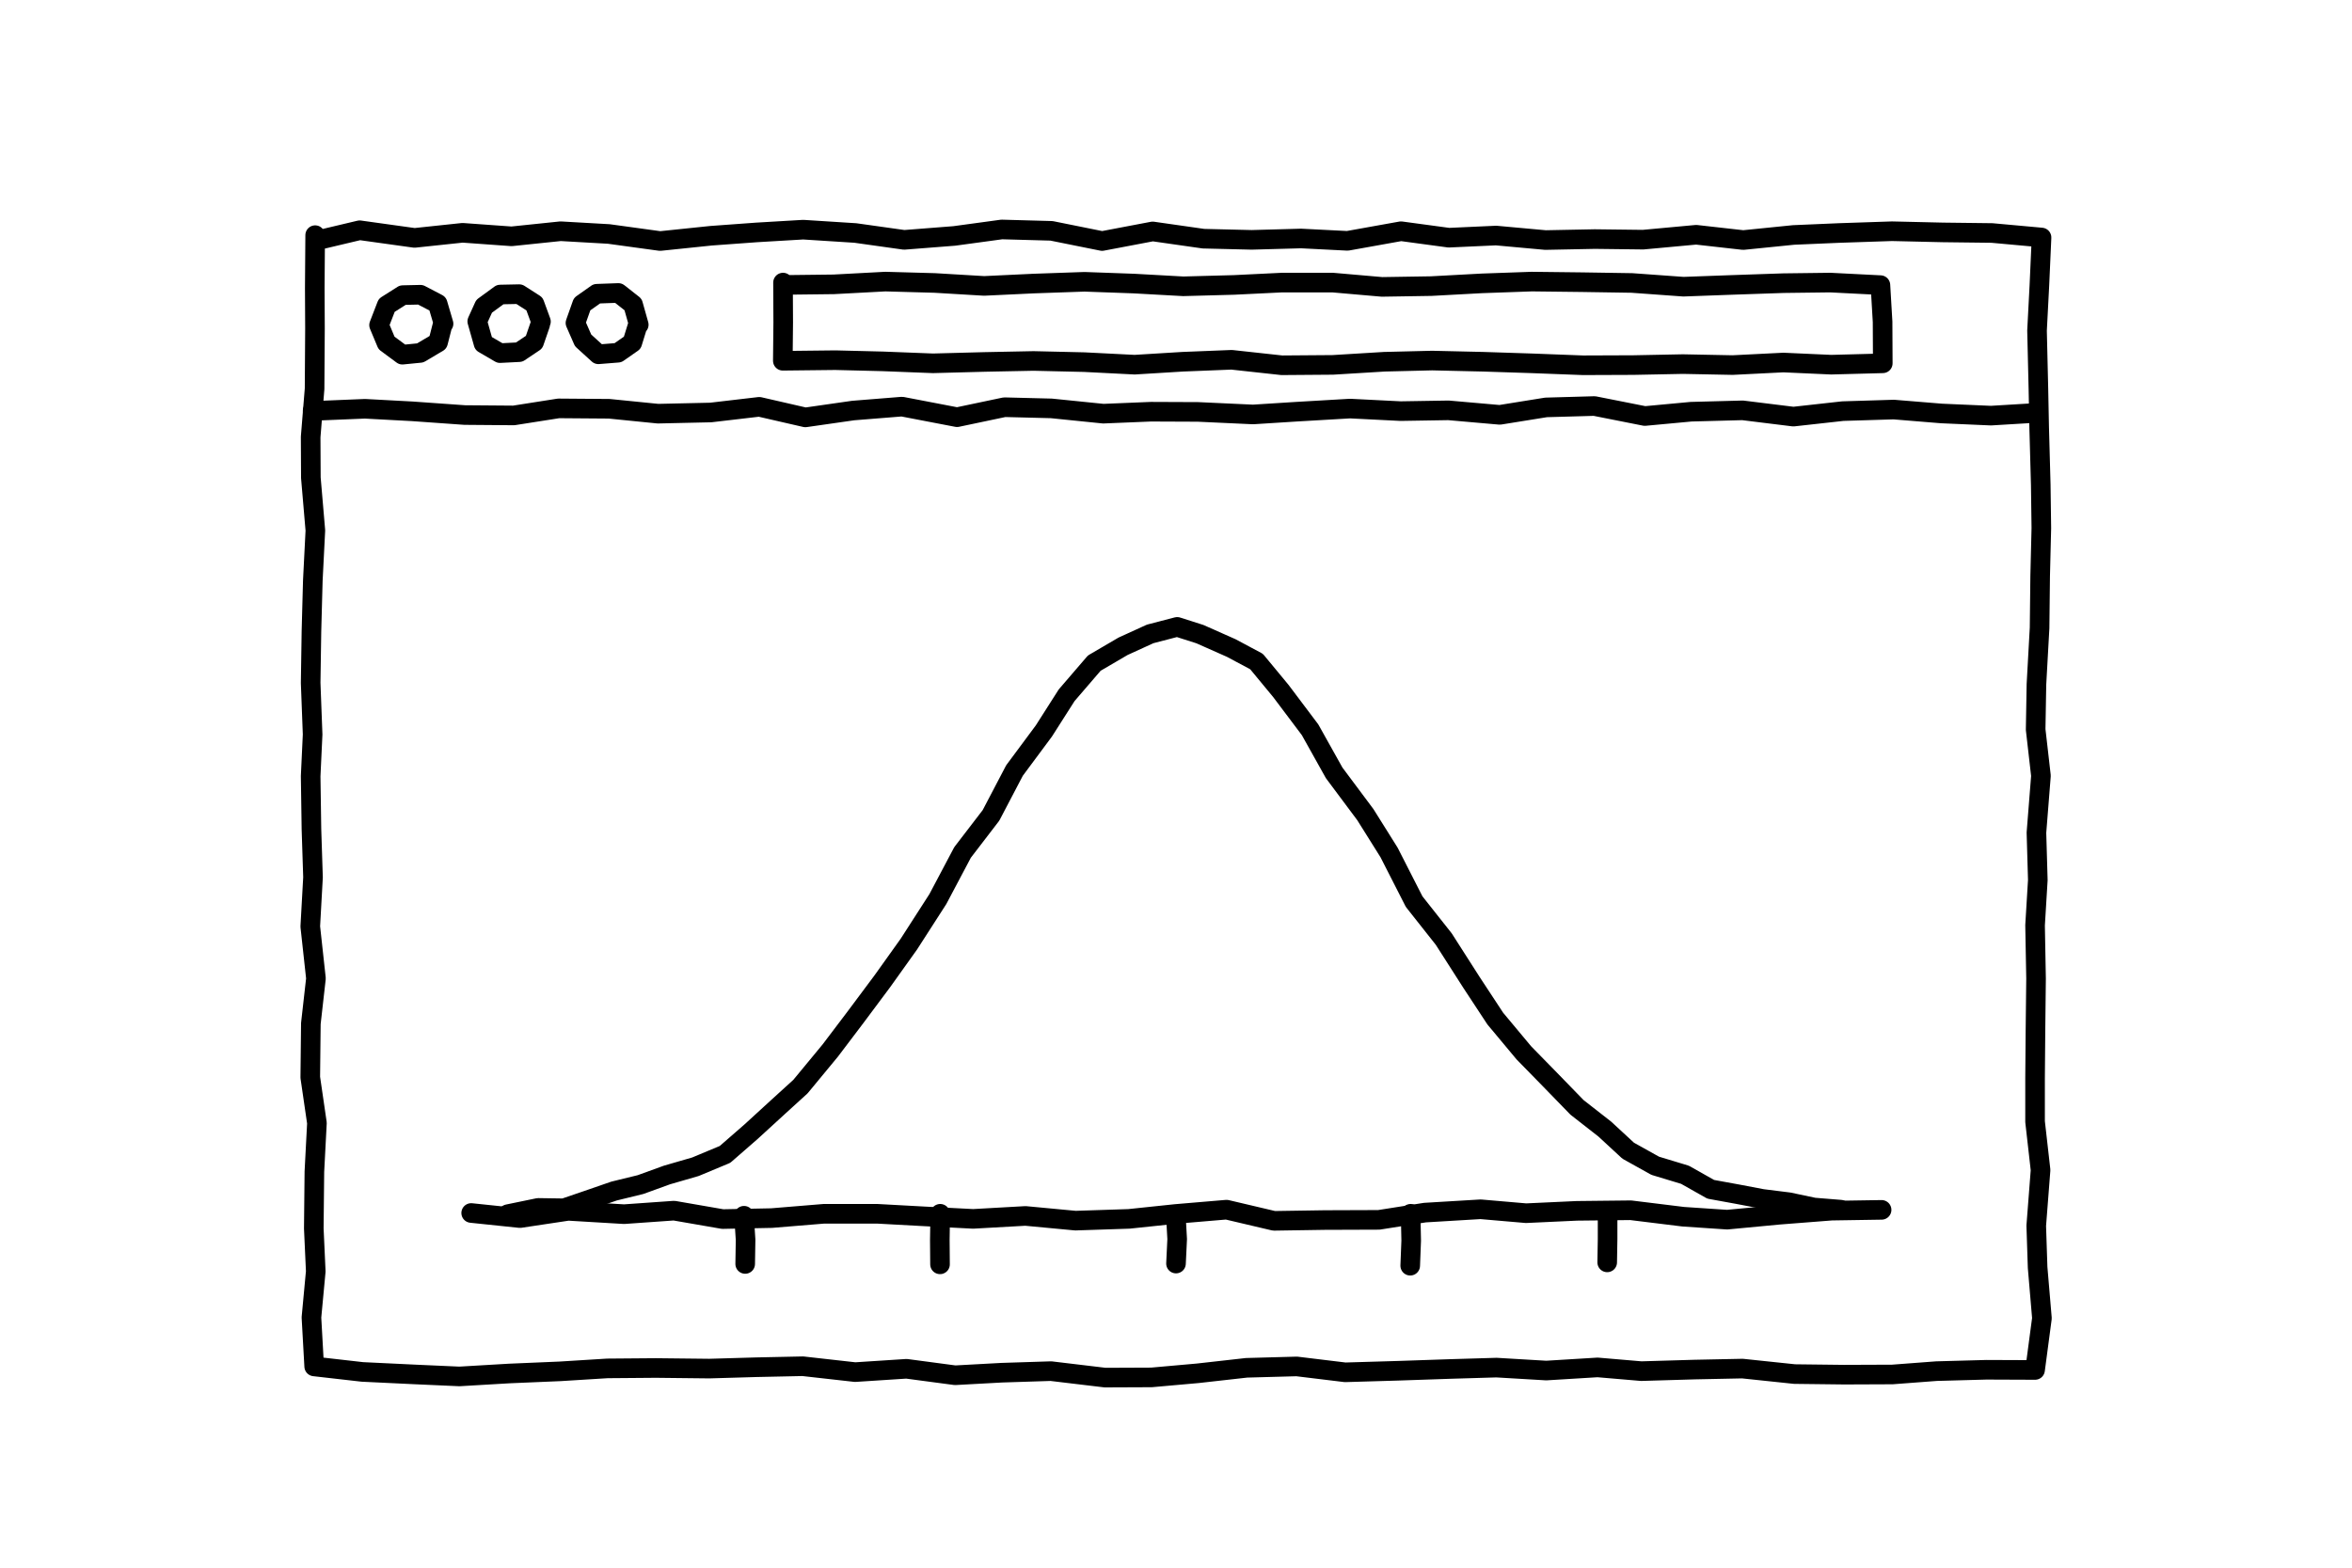
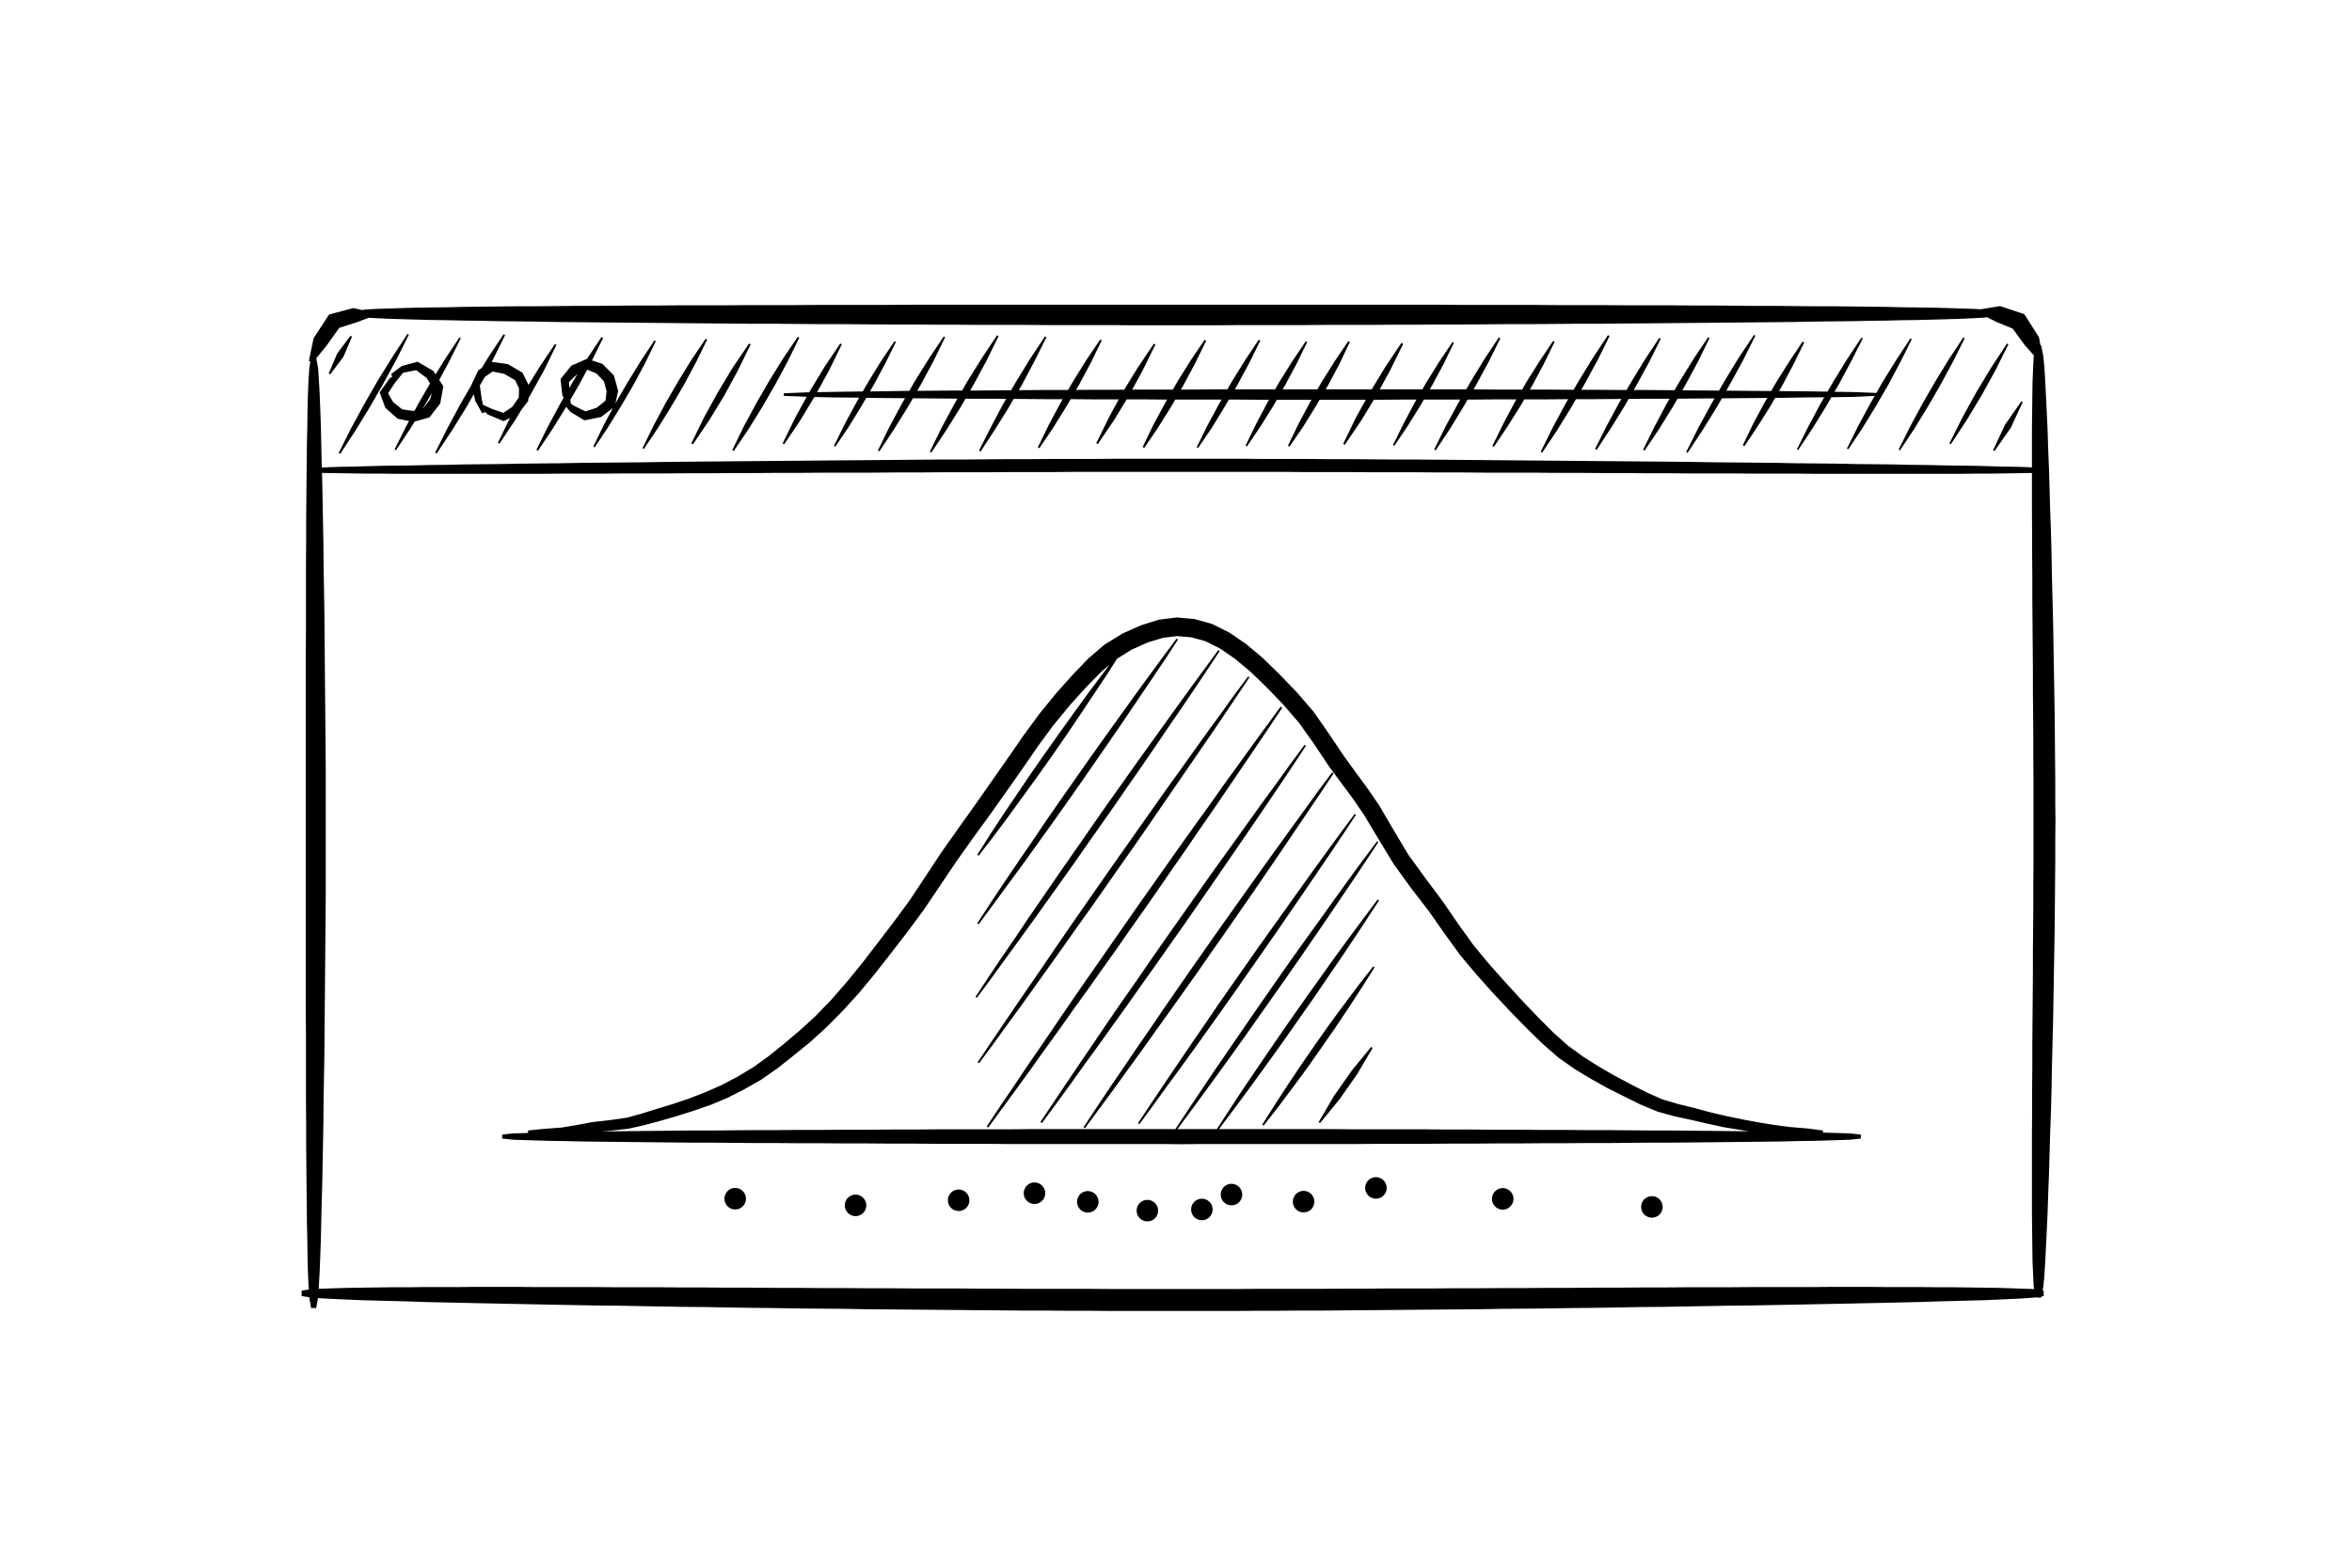
<svg xmlns="http://www.w3.org/2000/svg" viewBox="0 0 120 80">
-   <g fill="none" stroke="currentColor" stroke-width="1" stroke-linecap="round" stroke-linejoin="round">
-     <path d="M16.16,12.27 L18.35,11.75 L21.15,12.14 L23.60,11.88 L26.10,12.06 L28.60,11.80 L31.06,11.94 L33.68,12.30 L36.28,12.03 L38.61,11.86 L40.98,11.72 L43.64,11.89 L46.13,12.24 L48.69,12.04 L51.11,11.71 L53.65,11.78 L56.23,12.30 L58.81,11.81 L61.40,12.18 L63.86,12.24 L66.38,12.17 L68.75,12.29 L71.48,11.80 L73.92,12.13 L76.33,12.02 L78.85,12.25 L81.37,12.20 L83.83,12.23 L86.54,11.98 L88.94,12.25 L91.51,11.99 L93.84,11.89 L96.53,11.80 L99.12,11.86 L101.63,11.89 L104.16,12.12 L104.05,14.57 L103.93,16.87 L104.00,19.83 L104.04,21.83 L104.12,24.74 L104.15,26.95 L104.09,29.39 L104.06,32.04 L103.90,34.92 L103.86,37.23 L104.13,39.59 L103.90,42.49 L103.97,44.91 L103.83,47.22 L103.88,49.93 L103.85,52.62 L103.83,55.01 L103.83,57.24 L104.11,59.71 L103.89,62.55 L103.96,64.68 L104.18,67.27 L103.83,69.91 L101.35,69.90 L98.80,69.97 L96.55,70.14 L94.09,70.15 L91.56,70.12 L88.90,69.84 L86.46,69.89 L83.74,69.97 L81.51,69.78 L78.89,69.94 L76.35,69.79 L73.99,69.86 L71.35,69.95 L68.63,70.03 L66.16,69.73 L63.60,69.80 L61.11,70.08 L58.75,70.29 L56.38,70.30 L53.62,69.97 L51.11,70.05 L48.73,70.18 L46.25,69.85 L43.63,70.02 L40.96,69.72 L38.60,69.77 L36.19,69.84 L33.46,69.81 L30.99,69.83 L28.58,69.98 L25.99,70.09 L23.44,70.24 L21.20,70.14 L18.49,70.01 L16.03,69.73 L15.89,67.23 L16.11,64.88 L16.01,62.69 L16.04,59.79 L16.17,57.31 L15.83,54.98 L15.86,52.23 L16.12,49.93 L15.83,47.28 L15.97,44.77 L15.89,42.31 L15.85,39.61 L15.95,37.48 L15.85,34.85 L15.89,32.22 L15.96,29.63 L16.09,27.07 L15.86,24.38 L15.85,22.30 L16.05,19.84 L16.07,16.76 L16.06,14.69 L16.08,12.00" />
-     <path d="M15.95,20.97 L18.62,20.86 L21.04,20.99 L23.71,21.18 L26.21,21.20 L28.50,20.84 L31.08,20.86 L33.57,21.11 L36.26,21.05 L38.74,20.76 L41.09,21.30 L43.53,20.95 L46.02,20.75 L48.83,21.29 L51.25,20.78 L53.64,20.84 L56.29,21.11 L58.72,21.01 L61.12,21.02 L63.93,21.15 L66.14,21.01 L68.88,20.85 L71.46,20.98 L73.90,20.94 L76.52,21.17 L78.88,20.79 L81.35,20.72 L83.92,21.23 L86.28,21.01 L88.91,20.94 L91.50,21.26 L94.02,20.98 L96.62,20.90 L99.06,21.10 L101.58,21.21 L103.90,21.07" />
-     <path d="M22.59,16.53 L22.35,17.47 L21.44,18.01 L20.53,18.10 L19.72,17.50 L19.34,16.59 L19.73,15.58 L20.55,15.06 L21.45,15.04 L22.33,15.50 L22.63,16.52" />
-     <path d="M27.56,16.56 L27.25,17.46 L26.49,17.97 L25.51,18.02 L24.67,17.53 L24.35,16.40 L24.70,15.63 L25.52,15.03 L26.49,15.01 L27.27,15.51 L27.60,16.41" />
-     <path d="M32.55,16.55 L32.26,17.49 L31.53,18.00 L30.53,18.08 L29.75,17.37 L29.36,16.48 L29.70,15.52 L30.45,14.99 L31.55,14.95 L32.30,15.54 L32.59,16.57" />
-     <path d="M39.97,14.54 L42.54,14.51 L45.17,14.37 L47.69,14.44 L50.21,14.59 L52.75,14.47 L55.33,14.38 L57.84,14.47 L60.37,14.61 L62.96,14.54 L65.42,14.42 L67.99,14.42 L70.51,14.64 L73.02,14.60 L75.61,14.46 L78.15,14.37 L80.72,14.40 L83.26,14.44 L85.89,14.63 L88.35,14.54 L90.99,14.45 L93.38,14.42 L95.94,14.55 L96.05,16.42 L96.06,18.54 L93.43,18.61 L90.99,18.50 L88.40,18.63 L85.86,18.58 L83.34,18.63 L80.77,18.64 L78.14,18.54 L75.67,18.46 L73.07,18.40 L70.63,18.46 L68.00,18.62 L65.40,18.64 L62.84,18.36 L60.34,18.46 L57.89,18.61 L55.32,18.48 L52.73,18.42 L50.24,18.47 L47.60,18.54 L45.03,18.44 L42.62,18.38 L39.94,18.41 L39.96,16.45 L39.95,14.42" />
-     <path d="M24.04,61.90 L26.53,62.16 L28.99,61.79 L31.84,61.96 L34.39,61.78 L36.87,62.21 L39.37,62.16 L42.04,61.94 L44.75,61.94 L47.13,62.07 L49.65,62.20 L52.32,62.05 L54.87,62.29 L57.60,62.20 L59.98,61.95 L62.58,61.73 L65.00,62.30 L67.58,62.26 L70.35,62.25 L72.70,61.88 L75.54,61.71 L77.86,61.91 L80.45,61.79 L83.20,61.76 L85.88,62.09 L88.12,62.24 L90.76,61.99 L93.45,61.78 L96.00,61.74" />
-     <path d="M25.91,61.96 L27.46,61.64 L28.77,61.66 L29.97,61.25 L31.33,60.78 L32.68,60.45 L34.03,59.96 L35.48,59.54 L36.99,58.91 L38.31,57.76 L39.73,56.46 L40.84,55.45 L42.36,53.61 L43.64,51.92 L45.02,50.07 L46.37,48.18 L47.85,45.88 L49.11,43.50 L50.56,41.61 L51.76,39.32 L53.26,37.30 L54.42,35.48 L55.83,33.84 L57.30,32.98 L58.68,32.35 L60.06,31.99 L61.22,32.36 L62.82,33.07 L64.11,33.76 L65.35,35.26 L66.84,37.24 L68.07,39.44 L69.66,41.57 L70.87,43.50 L72.15,46.01 L73.66,47.92 L75.08,50.14 L76.29,51.98 L77.75,53.73 L79.09,55.10 L80.46,56.51 L81.88,57.62 L83.07,58.72 L84.45,59.49 L85.97,59.95 L87.28,60.69 L88.65,60.94 L89.91,61.18 L91.27,61.35 L92.55,61.62 L93.91,61.73" />
-     <path d="M37.96,62.04 L38.04,63.27 L38.02,64.50" />
-     <path d="M47.97,61.94 L47.95,63.28 L47.96,64.52" />
-     <path d="M59.99,61.99 L60.06,63.23 L60.00,64.48" />
-     <path d="M71.97,61.94 L72.00,63.31 L71.95,64.59" />
-     <path d="M82.02,61.91 L82.02,63.23 L82.00,64.42" />
-   </g>
+   <path fill="currentColor" d="M18.99,15.94 L18.03,15.72 L16.79,16.05 L16.00,17.26 L15.76,18.42 L15.95,18.51 L16.66,17.64 L17.31,16.73 L18.16,16.46 L19.00,16.15Z M18.15,16.13 L18.69,16.21 L19.27,16.24 L19.90,16.27 L20.57,16.29 L21.28,16.31 L22.04,16.33 L22.83,16.34 L23.67,16.36 L24.53,16.37 L25.43,16.39 L26.36,16.40 L27.32,16.41 L28.31,16.43 L29.33,16.44 L30.37,16.45 L31.43,16.46 L32.51,16.47 L33.61,16.48 L34.73,16.49 L35.87,16.50 L37.01,16.51 L38.17,16.52 L39.34,16.52 L40.52,16.53 L41.70,16.54 L42.88,16.54 L44.07,16.55 L45.26,16.56 L46.45,16.56 L47.64,16.57 L48.82,16.57 L49.99,16.58 L51.15,16.58 L52.31,16.58 L53.45,16.59 L54.58,16.59 L55.69,16.59 L56.79,16.59 L57.87,16.60 L58.92,16.60 L59.95,16.60 L60.98,16.60 L62.04,16.60 L63.11,16.59 L64.21,16.59 L65.32,16.59 L66.45,16.59 L67.59,16.58 L68.75,16.58 L69.91,16.58 L71.09,16.57 L72.27,16.57 L73.45,16.56 L74.64,16.56 L75.83,16.55 L77.02,16.54 L78.21,16.54 L79.39,16.53 L80.56,16.52 L81.73,16.52 L82.89,16.51 L84.04,16.50 L85.17,16.49 L86.29,16.48 L87.39,16.47 L88.47,16.46 L89.54,16.45 L90.58,16.44 L91.59,16.43 L92.58,16.41 L93.54,16.40 L94.47,16.39 L95.37,16.37 L96.24,16.36 L97.07,16.34 L97.86,16.33 L98.62,16.31 L99.34,16.29 L100.01,16.27 L100.64,16.24 L101.22,16.21 L101.75,16.13 L101.75,15.87 L101.22,15.79 L100.64,15.76 L100.01,15.74 L99.33,15.72 L98.62,15.70 L97.86,15.69 L97.07,15.68 L96.24,15.66 L95.37,15.65 L94.47,15.64 L93.54,15.63 L92.58,15.63 L91.59,15.62 L90.57,15.61 L89.53,15.61 L88.47,15.60 L87.39,15.59 L86.29,15.59 L85.17,15.58 L84.04,15.58 L82.89,15.58 L81.73,15.57 L80.56,15.57 L79.39,15.57 L78.20,15.56 L77.02,15.56 L75.83,15.56 L74.64,15.56 L73.45,15.55 L72.27,15.55 L71.09,15.55 L69.91,15.55 L68.75,15.55 L67.59,15.55 L66.45,15.55 L65.32,15.55 L64.21,15.55 L63.11,15.55 L62.04,15.55 L60.98,15.55 L59.95,15.55 L58.92,15.55 L57.87,15.55 L56.79,15.55 L55.69,15.55 L54.58,15.55 L53.45,15.55 L52.31,15.55 L51.16,15.55 L49.99,15.55 L48.82,15.55 L47.64,15.55 L46.45,15.55 L45.26,15.56 L44.07,15.56 L42.89,15.56 L41.70,15.56 L40.52,15.57 L39.34,15.57 L38.17,15.57 L37.02,15.58 L35.87,15.58 L34.73,15.58 L33.62,15.59 L32.52,15.59 L31.43,15.60 L30.37,15.61 L29.33,15.61 L28.32,15.62 L27.33,15.63 L26.37,15.63 L25.43,15.64 L24.53,15.65 L23.67,15.66 L22.84,15.68 L22.04,15.69 L21.28,15.70 L20.57,15.72 L19.90,15.74 L19.27,15.76 L18.69,15.79 L18.15,15.87Z M101.03,16.01 L101.84,16.42 L102.69,16.77 L103.31,17.62 L104.02,18.42 L104.23,18.32 L104.03,17.21 L103.28,16.03 L102.05,15.62 L101.07,15.78Z M15.87,18.24 L15.78,18.79 L15.74,19.41 L15.71,20.11 L15.69,20.88 L15.68,21.71 L15.66,22.60 L15.65,23.54 L15.64,24.53 L15.63,25.56 L15.62,26.63 L15.62,27.73 L15.61,28.85 L15.61,30.00 L15.61,31.16 L15.61,32.34 L15.60,33.51 L15.60,34.69 L15.60,35.86 L15.60,37.03 L15.60,38.17 L15.60,39.30 L15.60,40.40 L15.60,41.46 L15.60,42.49 L15.60,43.53 L15.60,44.59 L15.60,45.69 L15.60,46.82 L15.60,47.96 L15.60,49.13 L15.60,50.30 L15.60,51.48 L15.61,52.65 L15.61,53.83 L15.61,54.99 L15.61,56.14 L15.62,57.26 L15.62,58.36 L15.63,59.43 L15.64,60.46 L15.65,61.45 L15.66,62.39 L15.68,63.28 L15.69,64.11 L15.71,64.88 L15.74,65.58 L15.78,66.20 L15.87,66.75 L16.13,66.75 L16.23,66.20 L16.27,65.58 L16.31,64.88 L16.34,64.11 L16.37,63.28 L16.39,62.39 L16.41,61.45 L16.44,60.46 L16.46,59.43 L16.48,58.37 L16.50,57.27 L16.51,56.14 L16.53,54.99 L16.55,53.83 L16.56,52.66 L16.57,51.48 L16.58,50.30 L16.59,49.13 L16.60,47.97 L16.61,46.82 L16.62,45.69 L16.62,44.59 L16.62,43.53 L16.62,42.49 L16.62,41.46 L16.62,40.40 L16.62,39.30 L16.61,38.17 L16.60,37.02 L16.59,35.86 L16.58,34.69 L16.57,33.51 L16.56,32.33 L16.55,31.16 L16.53,30.00 L16.51,28.85 L16.50,27.72 L16.48,26.62 L16.46,25.56 L16.44,24.53 L16.41,23.54 L16.39,22.60 L16.37,21.71 L16.34,20.88 L16.31,20.11 L16.27,19.41 L16.23,18.79 L16.13,18.24Z M103.86,17.63 L103.76,18.18 L103.73,18.80 L103.70,19.51 L103.69,20.28 L103.68,21.11 L103.67,22.00 L103.67,22.94 L103.67,23.93 L103.67,24.96 L103.67,26.03 L103.68,27.14 L103.68,28.26 L103.69,29.41 L103.69,30.57 L103.70,31.75 L103.71,32.93 L103.72,34.11 L103.72,35.28 L103.73,36.45 L103.74,37.59 L103.74,38.72 L103.75,39.82 L103.75,40.89 L103.75,41.92 L103.75,42.95 L103.75,44.02 L103.74,45.12 L103.74,46.25 L103.73,47.39 L103.72,48.56 L103.72,49.73 L103.71,50.91 L103.70,52.09 L103.69,53.27 L103.69,54.43 L103.68,55.58 L103.68,56.71 L103.67,57.81 L103.67,58.88 L103.67,59.91 L103.67,60.90 L103.67,61.84 L103.68,62.73 L103.69,63.57 L103.70,64.34 L103.73,65.04 L103.76,65.66 L103.86,66.21 L104.14,66.22 L104.25,65.67 L104.31,65.05 L104.35,64.35 L104.39,63.58 L104.43,62.75 L104.47,61.86 L104.50,60.91 L104.54,59.92 L104.57,58.89 L104.60,57.82 L104.64,56.72 L104.67,55.59 L104.69,54.45 L104.72,53.28 L104.75,52.11 L104.77,50.93 L104.79,49.74 L104.81,48.57 L104.83,47.40 L104.84,46.26 L104.85,45.13 L104.86,44.02 L104.86,42.95 L104.87,41.92 L104.86,40.89 L104.86,39.82 L104.85,38.71 L104.84,37.59 L104.83,36.44 L104.81,35.27 L104.79,34.10 L104.77,32.92 L104.75,31.74 L104.72,30.56 L104.69,29.40 L104.67,28.25 L104.64,27.12 L104.60,26.02 L104.57,24.95 L104.54,23.92 L104.50,22.93 L104.47,21.98 L104.43,21.09 L104.39,20.26 L104.35,19.50 L104.31,18.80 L104.25,18.17 L104.14,17.62Z M15.39,66.14 L15.92,66.22 L16.49,66.26 L17.10,66.29 L17.76,66.32 L18.46,66.35 L19.19,66.37 L19.96,66.39 L20.76,66.41 L21.60,66.44 L22.47,66.46 L23.37,66.48 L24.30,66.50 L25.26,66.52 L26.24,66.54 L27.25,66.56 L28.28,66.58 L29.33,66.60 L30.39,66.62 L31.48,66.63 L32.58,66.65 L33.70,66.67 L34.83,66.69 L35.97,66.70 L37.12,66.72 L38.28,66.74 L39.45,66.75 L40.62,66.77 L41.80,66.78 L42.98,66.79 L44.16,66.81 L45.33,66.82 L46.51,66.83 L47.68,66.84 L48.84,66.85 L50.00,66.86 L51.15,66.87 L52.29,66.88 L53.41,66.88 L54.53,66.89 L55.62,66.89 L56.71,66.90 L57.77,66.90 L58.81,66.90 L59.83,66.90 L60.85,66.90 L61.90,66.90 L62.96,66.90 L64.04,66.89 L65.14,66.89 L66.25,66.88 L67.38,66.88 L68.52,66.87 L69.67,66.86 L70.82,66.85 L71.99,66.84 L73.16,66.83 L74.33,66.82 L75.51,66.81 L76.69,66.79 L77.87,66.78 L79.04,66.77 L80.21,66.75 L81.38,66.74 L82.54,66.72 L83.69,66.70 L84.83,66.69 L85.97,66.67 L87.08,66.65 L88.19,66.63 L89.27,66.62 L90.34,66.60 L91.39,66.58 L92.42,66.56 L93.42,66.54 L94.41,66.52 L95.36,66.50 L96.29,66.48 L97.19,66.46 L98.06,66.44 L98.90,66.41 L99.71,66.39 L100.48,66.37 L101.21,66.35 L101.91,66.32 L102.56,66.29 L103.18,66.26 L103.75,66.22 L104.27,66.14 L104.27,65.86 L103.74,65.78 L103.17,65.76 L102.56,65.74 L101.90,65.72 L101.20,65.71 L100.47,65.70 L99.70,65.69 L98.89,65.69 L98.05,65.68 L97.18,65.68 L96.28,65.68 L95.35,65.67 L94.40,65.67 L93.42,65.67 L92.41,65.68 L91.38,65.68 L90.33,65.68 L89.26,65.68 L88.18,65.69 L87.07,65.69 L85.96,65.69 L84.83,65.70 L83.68,65.70 L82.53,65.71 L81.37,65.71 L80.21,65.72 L79.03,65.72 L77.86,65.73 L76.68,65.73 L75.50,65.74 L74.33,65.74 L73.15,65.75 L71.98,65.75 L70.82,65.75 L69.66,65.76 L68.51,65.76 L67.37,65.77 L66.25,65.77 L65.14,65.77 L64.04,65.77 L62.96,65.78 L61.90,65.78 L60.85,65.78 L59.83,65.78 L58.81,65.78 L57.77,65.78 L56.71,65.78 L55.63,65.77 L54.53,65.77 L53.42,65.77 L52.29,65.77 L51.15,65.76 L50.01,65.76 L48.85,65.75 L47.68,65.75 L46.51,65.75 L45.34,65.74 L44.16,65.74 L42.98,65.73 L41.81,65.73 L40.63,65.72 L39.46,65.72 L38.29,65.71 L37.13,65.71 L35.98,65.70 L34.84,65.70 L33.71,65.69 L32.59,65.69 L31.49,65.69 L30.40,65.68 L29.33,65.68 L28.29,65.68 L27.26,65.68 L26.25,65.67 L25.27,65.67 L24.31,65.67 L23.38,65.68 L22.48,65.68 L21.61,65.68 L20.77,65.69 L19.97,65.69 L19.20,65.70 L18.46,65.71 L17.77,65.72 L17.11,65.74 L16.49,65.76 L15.92,65.78 L15.39,65.86Z M15.71,24.08 L16.24,24.13 L16.81,24.14 L17.42,24.15 L18.08,24.16 L18.78,24.17 L19.51,24.17 L20.28,24.18 L21.08,24.18 L21.92,24.18 L22.79,24.18 L23.69,24.18 L24.62,24.18 L25.58,24.18 L26.56,24.18 L27.56,24.18 L28.59,24.17 L29.64,24.17 L30.71,24.17 L31.80,24.16 L32.90,24.16 L34.01,24.16 L35.14,24.15 L36.28,24.15 L37.44,24.14 L38.59,24.14 L39.76,24.13 L40.93,24.13 L42.11,24.12 L43.28,24.12 L44.46,24.12 L45.64,24.11 L46.81,24.11 L47.98,24.10 L49.15,24.10 L50.30,24.10 L51.45,24.09 L52.59,24.09 L53.71,24.09 L54.82,24.08 L55.92,24.08 L57.00,24.08 L58.06,24.08 L59.10,24.08 L60.12,24.08 L61.14,24.08 L62.19,24.08 L63.25,24.08 L64.33,24.08 L65.42,24.08 L66.54,24.09 L67.66,24.09 L68.80,24.09 L69.95,24.10 L71.10,24.10 L72.27,24.10 L73.44,24.11 L74.61,24.11 L75.79,24.12 L76.96,24.12 L78.14,24.12 L79.32,24.13 L80.49,24.13 L81.65,24.14 L82.81,24.14 L83.96,24.15 L85.11,24.15 L86.23,24.16 L87.35,24.16 L88.45,24.16 L89.54,24.17 L90.61,24.17 L91.66,24.17 L92.68,24.18 L93.69,24.18 L94.67,24.18 L95.63,24.18 L96.56,24.18 L97.46,24.18 L98.33,24.18 L99.16,24.18 L99.97,24.18 L100.74,24.17 L101.47,24.17 L102.17,24.16 L102.82,24.15 L103.44,24.14 L104.01,24.13 L104.54,24.08 L104.54,23.92 L104.01,23.87 L103.44,23.84 L102.83,23.82 L102.17,23.81 L101.48,23.79 L100.74,23.77 L99.97,23.76 L99.17,23.75 L98.33,23.73 L97.46,23.72 L96.56,23.70 L95.63,23.69 L94.67,23.68 L93.69,23.66 L92.69,23.65 L91.66,23.64 L90.61,23.62 L89.54,23.61 L88.46,23.60 L87.36,23.59 L86.24,23.57 L85.11,23.56 L83.97,23.55 L82.82,23.54 L81.66,23.53 L80.49,23.52 L79.32,23.51 L78.15,23.50 L76.97,23.49 L75.79,23.48 L74.61,23.47 L73.44,23.46 L72.27,23.45 L71.11,23.45 L69.95,23.44 L68.80,23.43 L67.66,23.43 L66.54,23.42 L65.43,23.42 L64.33,23.42 L63.25,23.41 L62.19,23.41 L61.15,23.41 L60.12,23.41 L59.10,23.41 L58.06,23.41 L57.00,23.41 L55.92,23.42 L54.82,23.42 L53.71,23.42 L52.58,23.43 L51.45,23.43 L50.30,23.44 L49.14,23.45 L47.98,23.45 L46.81,23.46 L45.63,23.47 L44.46,23.48 L43.28,23.49 L42.10,23.50 L40.93,23.51 L39.76,23.52 L38.59,23.53 L37.43,23.54 L36.28,23.55 L35.14,23.56 L34.01,23.57 L32.89,23.59 L31.79,23.60 L30.71,23.61 L29.64,23.62 L28.59,23.64 L27.56,23.65 L26.56,23.66 L25.57,23.68 L24.62,23.69 L23.69,23.70 L22.79,23.72 L21.92,23.73 L21.08,23.75 L20.28,23.76 L19.51,23.77 L18.77,23.79 L18.08,23.81 L17.42,23.82 L16.81,23.84 L16.24,23.87 L15.71,23.92Z M20.01,19.21 L20.62,19.01 L21.23,18.89 L21.76,19.28 L22.10,19.81 L21.95,20.36 L21.59,20.84 L21.08,20.97 L20.52,20.89 L20.05,20.51 L19.80,20.07 L20.14,19.55 L20.58,19.00 L20.49,18.90 L19.88,19.31 L19.37,20.02 L19.66,20.81 L20.29,21.37 L21.10,21.53 L21.91,21.30 L22.46,20.59 L22.62,19.71 L22.11,18.93 L21.31,18.46 L20.50,18.68 L19.95,19.09Z M24.73,21.04 L24.58,20.37 L24.48,19.67 L24.75,19.22 L25.14,18.96 L25.73,19.08 L26.28,19.40 L26.48,19.81 L26.47,20.28 L26.14,20.76 L25.68,21.07 L25.06,20.85 L24.44,20.56 L24.36,20.67 L24.90,21.16 L25.70,21.49 L26.45,21.11 L26.95,20.46 L27.00,19.71 L26.66,19.02 L25.91,18.58 L25.05,18.46 L24.40,18.90 L24.06,19.62 L24.25,20.46 L24.60,21.09Z M29.14,20.72 L29.06,20.10 L29.03,19.49 L29.46,19.09 L29.98,18.87 L30.43,19.06 L30.81,19.45 L30.95,19.97 L30.89,20.45 L30.44,20.81 L29.87,20.99 L29.31,20.72 L28.78,20.39 L28.68,20.50 L29.10,21.02 L29.82,21.45 L30.67,21.28 L31.36,20.75 L31.54,19.95 L31.32,19.16 L30.74,18.57 L29.95,18.31 L29.15,18.66 L28.60,19.34 L28.69,20.17 L29.00,20.77Z M39.99,20.20 L41.21,20.25 L42.43,20.28 L43.64,20.29 L44.86,20.31 L46.07,20.32 L47.29,20.33 L48.50,20.34 L49.72,20.35 L50.93,20.35 L52.15,20.36 L53.36,20.37 L54.58,20.37 L55.79,20.38 L57.01,20.38 L58.22,20.38 L59.44,20.39 L60.66,20.39 L61.87,20.39 L63.09,20.39 L64.30,20.40 L65.52,20.40 L66.73,20.40 L67.95,20.40 L69.16,20.40 L70.38,20.40 L71.59,20.39 L72.81,20.39 L74.02,20.39 L75.24,20.39 L76.45,20.38 L77.67,20.38 L78.89,20.38 L80.10,20.37 L81.32,20.37 L82.53,20.36 L83.75,20.35 L84.96,20.35 L86.18,20.34 L87.39,20.33 L88.61,20.32 L89.82,20.31 L91.04,20.30 L92.25,20.28 L93.47,20.27 L94.68,20.25 L95.90,20.19 L95.90,20.06 L94.68,20.01 L93.47,19.99 L92.25,19.97 L91.04,19.96 L89.82,19.95 L88.61,19.94 L87.39,19.93 L86.18,19.92 L84.96,19.91 L83.75,19.90 L82.53,19.90 L81.32,19.89 L80.10,19.89 L78.89,19.88 L77.67,19.88 L76.45,19.88 L75.24,19.87 L74.02,19.87 L72.81,19.87 L71.59,19.87 L70.38,19.87 L69.16,19.87 L67.95,19.87 L66.73,19.87 L65.52,19.87 L64.30,19.87 L63.09,19.87 L61.87,19.87 L60.66,19.88 L59.44,19.88 L58.22,19.88 L57.01,19.89 L55.79,19.89 L54.58,19.90 L53.36,19.90 L52.15,19.91 L50.93,19.92 L49.72,19.93 L48.50,19.93 L47.29,19.94 L46.07,19.95 L44.86,19.97 L43.64,19.98 L42.42,20.00 L41.21,20.02 L39.99,20.07Z M16.85,19.10 L17.52,18.21 L17.96,17.18 L17.88,17.14 L17.21,18.03 L16.77,19.06Z M17.36,23.16 L18.13,21.98 L18.86,20.79 L19.56,19.57 L20.23,18.34 L20.86,17.08 L20.79,17.04 L20.02,18.22 L19.28,19.41 L18.58,20.63 L17.91,21.86 L17.28,23.12Z M20.20,22.98 L20.93,21.88 L21.63,20.75 L22.29,19.61 L22.92,18.44 L23.51,17.26 L23.44,17.22 L22.71,18.32 L22.01,19.45 L21.35,20.59 L20.72,21.76 L20.13,22.94Z M22.28,23.14 L23.05,21.98 L23.79,20.79 L24.48,19.58 L25.15,18.35 L25.77,17.10 L25.69,17.06 L24.92,18.22 L24.19,19.41 L23.49,20.62 L22.83,21.85 L22.20,23.10Z M25.48,22.64 L26.29,21.43 L27.04,20.19 L27.75,18.91 L28.39,17.60 L28.31,17.56 L27.50,18.77 L26.74,20.01 L26.04,21.29 L25.40,22.60Z M27.45,23.00 L28.19,21.89 L28.89,20.76 L29.56,19.61 L30.18,18.44 L30.77,17.25 L30.69,17.20 L29.95,18.31 L29.25,19.44 L28.59,20.59 L27.96,21.76 L27.37,22.95Z M30.34,22.83 L31.03,21.79 L31.69,20.72 L32.32,19.64 L32.91,18.54 L33.46,17.41 L33.39,17.37 L32.70,18.41 L32.04,19.48 L31.41,20.56 L30.82,21.66 L30.27,22.79Z M32.85,22.91 L33.57,21.84 L34.25,20.74 L34.90,19.63 L35.51,18.49 L36.08,17.33 L36.00,17.29 L35.28,18.36 L34.60,19.46 L33.96,20.57 L33.35,21.71 L32.78,22.87Z M35.36,22.67 L36.18,21.45 L36.95,20.19 L37.65,18.90 L38.30,17.57 L38.22,17.53 L37.39,18.75 L36.63,20.01 L35.92,21.30 L35.27,22.63Z M37.44,23.01 L38.19,21.90 L38.89,20.77 L39.56,19.61 L40.19,18.44 L40.78,17.23 L40.70,17.19 L39.95,18.30 L39.25,19.43 L38.58,20.59 L37.95,21.76 L37.36,22.97Z M40.01,22.67 L40.83,21.45 L41.59,20.19 L42.30,18.90 L42.95,17.57 L42.87,17.53 L42.05,18.75 L41.29,20.01 L40.58,21.30 L39.93,22.63Z M42.62,22.79 L43.31,21.77 L43.96,20.71 L44.58,19.64 L45.16,18.56 L45.71,17.45 L45.64,17.41 L44.95,18.43 L44.30,19.49 L43.68,20.56 L43.10,21.64 L42.55,22.75Z M44.87,23.03 L45.61,21.91 L46.32,20.77 L46.99,19.61 L47.63,18.42 L48.22,17.21 L48.15,17.17 L47.40,18.29 L46.69,19.43 L46.02,20.59 L45.38,21.78 L44.79,22.99Z M47.52,23.09 L48.28,21.95 L49.01,20.78 L49.69,19.60 L50.34,18.39 L50.95,17.15 L50.87,17.11 L50.11,18.25 L49.38,19.42 L48.70,20.60 L48.05,21.81 L47.44,23.05Z M50.03,23.04 L50.77,21.91 L51.48,20.77 L52.16,19.60 L52.79,18.41 L53.39,17.21 L53.32,17.16 L52.57,18.29 L51.87,19.43 L51.19,20.60 L50.56,21.79 L49.95,22.99Z M53.03,22.87 L53.74,21.82 L54.41,20.74 L55.05,19.64 L55.65,18.52 L56.21,17.37 L56.13,17.33 L55.42,18.38 L54.75,19.46 L54.11,20.56 L53.51,21.68 L52.95,22.83Z M56.01,22.66 L56.84,21.44 L57.60,20.19 L58.30,18.90 L58.95,17.58 L58.87,17.54 L58.05,18.76 L57.28,20.01 L56.58,21.30 L55.93,22.62Z M58.38,22.86 L59.09,21.81 L59.76,20.74 L60.39,19.64 L60.98,18.53 L61.54,17.39 L61.46,17.34 L60.75,18.39 L60.08,19.46 L59.45,20.56 L58.85,21.67 L58.30,22.81Z M61.13,22.86 L61.84,21.81 L62.50,20.73 L63.14,19.63 L63.74,18.52 L64.30,17.38 L64.22,17.34 L63.52,18.39 L62.85,19.47 L62.22,20.57 L61.62,21.68 L61.06,22.82Z M63.62,22.78 L64.31,21.76 L64.96,20.72 L65.57,19.65 L66.15,18.57 L66.69,17.46 L66.62,17.42 L65.93,18.44 L65.28,19.48 L64.66,20.55 L64.09,21.63 L63.55,22.74Z M65.79,22.79 L66.49,21.77 L67.14,20.72 L67.76,19.66 L68.34,18.57 L68.87,17.45 L68.79,17.41 L68.10,18.43 L67.44,19.48 L66.83,20.54 L66.25,21.63 L65.71,22.75Z M68.61,22.70 L69.45,21.46 L70.22,20.19 L70.93,18.89 L71.59,17.55 L71.50,17.50 L70.67,18.74 L69.90,20.01 L69.18,21.31 L68.53,22.65Z M71.14,22.75 L71.82,21.74 L72.46,20.71 L73.07,19.66 L73.65,18.58 L74.18,17.49 L74.11,17.45 L73.43,18.46 L72.79,19.49 L72.18,20.54 L71.61,21.62 L71.07,22.71Z M73.25,22.98 L73.98,21.88 L74.67,20.75 L75.33,19.61 L75.96,18.45 L76.55,17.26 L76.47,17.22 L75.74,18.32 L75.05,19.45 L74.39,20.59 L73.76,21.75 L73.17,22.94Z M76.22,22.80 L76.91,21.77 L77.57,20.72 L78.19,19.65 L78.77,18.56 L79.32,17.44 L79.24,17.40 L78.55,18.43 L77.89,19.48 L77.27,20.55 L76.69,21.64 L76.14,22.76Z M78.68,23.10 L79.45,21.95 L80.17,20.78 L80.85,19.59 L81.51,18.38 L82.12,17.15 L82.04,17.10 L81.28,18.25 L80.56,19.42 L79.87,20.61 L79.22,21.82 L78.61,23.05Z M81.46,22.96 L82.18,21.86 L82.87,20.75 L83.52,19.61 L84.15,18.46 L84.73,17.29 L84.66,17.24 L83.93,18.34 L83.25,19.45 L82.59,20.59 L81.97,21.74 L81.38,22.91Z M83.91,22.99 L84.65,21.89 L85.35,20.76 L86.01,19.61 L86.64,18.44 L87.22,17.25 L87.15,17.21 L86.41,18.31 L85.71,19.44 L85.04,20.59 L84.42,21.76 L83.83,22.95Z M86.10,23.11 L86.86,21.96 L87.59,20.78 L88.28,19.58 L88.94,18.37 L89.56,17.13 L89.49,17.09 L88.72,18.24 L88.00,19.42 L87.31,20.62 L86.65,21.83 L86.03,23.07Z M89.00,22.77 L89.68,21.75 L90.33,20.72 L90.94,19.66 L91.51,18.58 L92.05,17.48 L91.97,17.43 L91.29,18.45 L90.64,19.48 L90.03,20.54 L89.45,21.62 L88.92,22.72Z M91.74,22.97 L92.47,21.87 L93.16,20.75 L93.82,19.61 L94.44,18.45 L95.04,17.27 L94.97,17.23 L94.24,18.33 L93.55,19.45 L92.89,20.59 L92.27,21.75 L91.68,22.93Z M94.30,22.93 L95.02,21.85 L95.70,20.74 L96.35,19.62 L96.96,18.47 L97.54,17.31 L97.47,17.27 L96.76,18.35 L96.07,19.46 L95.43,20.58 L94.81,21.73 L94.23,22.89Z M96.94,22.98 L97.67,21.88 L98.36,20.75 L99.02,19.61 L99.65,18.44 L100.24,17.26 L100.17,17.22 L99.44,18.32 L98.75,19.45 L98.09,20.59 L97.46,21.76 L96.87,22.94Z M99.53,22.67 L100.34,21.44 L101.10,20.18 L101.81,18.89 L102.47,17.57 L102.40,17.53 L101.59,18.76 L100.83,20.02 L100.12,21.31 L99.46,22.63Z M101.76,23.02 L102.59,21.83 L103.20,20.52 L103.13,20.48 L102.30,21.67 L101.69,22.97Z M25.62,58.10 L26.16,58.16 L26.76,58.18 L27.41,58.20 L28.11,58.22 L28.87,58.23 L29.67,58.25 L30.51,58.26 L31.39,58.27 L32.32,58.28 L33.28,58.29 L34.27,58.30 L35.29,58.31 L36.35,58.31 L37.42,58.32 L38.53,58.33 L39.65,58.33 L40.79,58.34 L41.94,58.34 L43.11,58.35 L44.28,58.35 L45.46,58.36 L46.65,58.36 L47.84,58.37 L49.03,58.37 L50.21,58.37 L51.39,58.38 L52.56,58.38 L53.72,58.38 L54.86,58.38 L55.99,58.38 L57.10,58.38 L58.18,58.38 L59.25,58.38 L60.28,58.39 L61.31,58.38 L62.37,58.38 L63.46,58.38 L64.57,58.38 L65.70,58.38 L66.84,58.38 L68.00,58.38 L69.17,58.38 L70.35,58.37 L71.53,58.37 L72.72,58.37 L73.91,58.36 L75.09,58.36 L76.28,58.35 L77.45,58.35 L78.62,58.34 L79.77,58.34 L80.91,58.33 L82.03,58.33 L83.13,58.32 L84.21,58.31 L85.26,58.31 L86.29,58.30 L87.28,58.29 L88.24,58.28 L89.17,58.27 L90.05,58.26 L90.89,58.25 L91.69,58.23 L92.45,58.22 L93.15,58.20 L93.80,58.18 L94.40,58.16 L94.94,58.10 L94.94,57.90 L94.40,57.84 L93.80,57.82 L93.15,57.80 L92.45,57.78 L91.69,57.77 L90.89,57.75 L90.05,57.74 L89.17,57.73 L88.24,57.72 L87.28,57.71 L86.29,57.70 L85.26,57.69 L84.21,57.69 L83.13,57.68 L82.03,57.67 L80.91,57.67 L79.77,57.66 L78.62,57.66 L77.45,57.65 L76.28,57.65 L75.09,57.64 L73.91,57.64 L72.72,57.63 L71.53,57.63 L70.35,57.63 L69.17,57.63 L68.00,57.62 L66.84,57.62 L65.70,57.62 L64.57,57.62 L63.46,57.62 L62.37,57.62 L61.31,57.62 L60.28,57.62 L59.25,57.62 L58.18,57.62 L57.10,57.62 L55.99,57.62 L54.86,57.62 L53.72,57.62 L52.56,57.62 L51.39,57.63 L50.21,57.63 L49.03,57.63 L47.84,57.63 L46.65,57.64 L45.46,57.64 L44.28,57.65 L43.11,57.65 L41.94,57.66 L40.79,57.66 L39.65,57.67 L38.53,57.67 L37.42,57.68 L36.35,57.69 L35.29,57.69 L34.27,57.70 L33.28,57.71 L32.32,57.72 L31.39,57.73 L30.51,57.74 L29.67,57.75 L28.87,57.77 L28.11,57.78 L27.41,57.80 L26.76,57.82 L26.16,57.84 L25.62,57.90Z M26.95,57.93 L27.71,57.98 L28.69,57.97 L29.50,57.88 L30.29,57.77 L31.17,57.70 L32.06,57.60 L32.86,57.42 L33.65,57.21 L34.51,56.96 L35.40,56.68 L36.24,56.39 L37.08,56.04 L37.95,55.60 L38.83,55.10 L39.66,54.52 L40.47,53.88 L41.32,53.19 L42.17,52.42 L42.99,51.59 L43.82,50.68 L44.64,49.69 L45.46,48.64 L46.28,47.58 L47.11,46.46 L47.94,45.23 L48.78,43.98 L49.64,42.77 L50.52,41.56 L51.37,40.36 L52.20,39.18 L52.97,38.06 L53.75,37.00 L54.60,35.97 L55.46,35.02 L56.20,34.27 L56.92,33.66 L57.74,33.15 L58.57,32.78 L59.33,32.55 L60.05,32.46 L60.77,32.52 L61.50,32.72 L62.24,33.09 L63.00,33.61 L63.79,34.27 L64.60,35.05 L65.45,35.93 L66.28,36.89 L67.04,37.96 L67.82,39.13 L68.42,39.94 L69.03,40.76 L69.59,41.58 L70.34,42.83 L71.11,44.10 L72.01,45.34 L72.91,46.51 L73.70,47.64 L74.49,48.73 L75.32,49.72 L76.16,50.66 L77.05,51.61 L77.92,52.50 L78.72,53.28 L79.51,53.97 L80.35,54.56 L81.18,55.06 L82.02,55.53 L82.86,55.95 L83.71,56.37 L84.58,56.73 L85.45,56.97 L86.29,57.15 L87.11,57.34 L87.94,57.52 L88.84,57.67 L89.72,57.80 L90.50,57.89 L91.27,57.94 L92.23,57.97 L93.00,57.92 L93.01,57.69 L92.25,57.59 L91.30,57.51 L90.55,57.41 L89.80,57.29 L88.93,57.13 L88.06,56.95 L87.25,56.76 L86.44,56.54 L85.62,56.34 L84.81,56.10 L84.00,55.74 L83.18,55.32 L82.37,54.89 L81.56,54.42 L80.77,53.92 L80.00,53.36 L79.26,52.70 L78.49,51.93 L77.64,51.04 L76.78,50.10 L75.96,49.18 L75.16,48.21 L74.40,47.15 L73.61,46.00 L72.72,44.81 L71.85,43.61 L71.11,42.37 L70.36,41.09 L69.77,40.23 L69.16,39.40 L68.58,38.60 L67.80,37.44 L67.02,36.32 L66.14,35.30 L65.26,34.39 L64.42,33.57 L63.57,32.86 L62.72,32.28 L61.84,31.84 L60.94,31.59 L60.04,31.51 L59.14,31.62 L58.24,31.90 L57.29,32.32 L56.36,32.89 L55.55,33.58 L54.77,34.39 L53.90,35.36 L53.02,36.44 L52.22,37.53 L51.44,38.66 L50.62,39.83 L49.78,41.03 L48.91,42.25 L48.04,43.48 L47.21,44.74 L46.40,45.96 L45.59,47.06 L44.78,48.12 L43.98,49.16 L43.18,50.14 L42.40,51.03 L41.61,51.85 L40.80,52.59 L39.98,53.28 L39.20,53.91 L38.42,54.47 L37.60,54.96 L36.78,55.39 L35.98,55.74 L35.18,56.05 L34.32,56.34 L33.47,56.60 L32.70,56.84 L31.96,57.04 L31.11,57.16 L30.23,57.26 L29.43,57.41 L28.65,57.54 L27.70,57.61 L26.94,57.69Z M49.93,43.67 L50.70,42.67 L51.46,41.65 L52.20,40.63 L52.94,39.61 L53.67,38.58 L54.39,37.54 L55.10,36.49 L55.80,35.44 L56.50,34.39 L57.18,33.32 L57.10,33.27 L56.34,34.28 L55.58,35.29 L54.84,36.31 L54.10,37.34 L53.37,38.37 L52.65,39.40 L51.94,40.45 L51.23,41.50 L50.54,42.55 L49.86,43.62Z M49.93,47.17 L50.68,46.15 L51.43,45.13 L52.18,44.11 L52.92,43.08 L53.66,42.05 L54.39,41.02 L55.12,39.98 L55.84,38.94 L56.56,37.90 L57.28,36.85 L57.99,35.80 L58.70,34.75 L59.41,33.70 L60.10,32.64 L60.03,32.59 L59.27,33.61 L58.52,34.63 L57.78,35.65 L57.04,36.68 L56.30,37.71 L55.57,38.74 L54.84,39.78 L54.11,40.82 L53.39,41.86 L52.68,42.91 L51.96,43.96 L51.25,45.01 L50.55,46.06 L49.86,47.12Z M49.84,50.92 L50.56,49.95 L51.26,48.98 L51.97,48.01 L52.67,47.04 L53.37,46.06 L54.07,45.08 L54.76,44.11 L55.45,43.12 L56.14,42.14 L56.83,41.16 L57.51,40.17 L58.20,39.18 L58.88,38.19 L59.55,37.20 L60.23,36.21 L60.90,35.22 L61.57,34.22 L62.23,33.22 L62.16,33.17 L61.45,34.14 L60.74,35.11 L60.04,36.08 L59.34,37.05 L58.64,38.03 L57.94,39.00 L57.25,39.98 L56.55,40.96 L55.86,41.95 L55.18,42.93 L54.49,43.92 L53.81,44.90 L53.13,45.89 L52.45,46.88 L51.78,47.88 L51.10,48.87 L50.43,49.87 L49.77,50.87Z M49.95,54.26 L50.67,53.29 L51.37,52.32 L52.08,51.35 L52.78,50.37 L53.48,49.39 L54.18,48.41 L54.87,47.43 L55.57,46.45 L56.26,45.47 L56.95,44.48 L57.64,43.50 L58.33,42.51 L59.01,41.52 L59.69,40.53 L60.37,39.54 L61.05,38.55 L61.73,37.56 L62.41,36.56 L63.08,35.56 L63.75,34.56 L63.68,34.52 L62.96,35.48 L62.26,36.46 L61.55,37.43 L60.85,38.41 L60.15,39.39 L59.45,40.36 L58.76,41.34 L58.06,42.33 L57.37,43.31 L56.68,44.29 L55.99,45.28 L55.30,46.27 L54.62,47.25 L53.94,48.24 L53.26,49.24 L52.58,50.23 L51.90,51.22 L51.22,52.22 L50.55,53.21 L49.88,54.21Z M50.42,57.54 L51.15,56.54 L51.89,55.53 L52.62,54.52 L53.34,53.51 L54.07,52.50 L54.79,51.48 L55.52,50.47 L56.24,49.45 L56.96,48.44 L57.67,47.42 L58.39,46.40 L59.10,45.38 L59.81,44.35 L60.52,43.33 L61.22,42.30 L61.93,41.28 L62.63,40.25 L63.33,39.22 L64.03,38.19 L64.73,37.15 L65.42,36.12 L65.34,36.06 L64.60,37.07 L63.87,38.07 L63.14,39.08 L62.41,40.09 L61.69,41.11 L60.96,42.12 L60.24,43.13 L59.52,44.15 L58.80,45.17 L58.08,46.19 L57.37,47.21 L56.66,48.23 L55.95,49.25 L55.24,50.27 L54.53,51.30 L53.83,52.33 L53.13,53.36 L52.42,54.39 L51.73,55.42 L51.03,56.45 L50.34,57.49Z M53.16,57.31 L53.89,56.32 L54.62,55.32 L55.34,54.31 L56.07,53.31 L56.79,52.30 L57.51,51.30 L58.22,50.29 L58.94,49.28 L59.65,48.27 L60.36,47.26 L61.07,46.24 L61.77,45.23 L62.47,44.21 L63.17,43.19 L63.87,42.17 L64.57,41.14 L65.26,40.12 L65.95,39.09 L66.63,38.06 L66.56,38.01 L65.82,39.01 L65.10,40.01 L64.37,41.01 L63.65,42.01 L62.93,43.02 L62.21,44.02 L61.49,45.03 L60.78,46.04 L60.07,47.05 L59.36,48.06 L58.65,49.08 L57.95,50.10 L57.24,51.11 L56.54,52.13 L55.85,53.15 L55.15,54.18 L54.46,55.20 L53.77,56.23 L53.08,57.26Z M55.35,57.58 L56.08,56.59 L56.81,55.60 L57.53,54.60 L58.25,53.61 L58.96,52.61 L59.68,51.61 L60.39,50.61 L61.10,49.61 L61.80,48.60 L62.51,47.59 L63.21,46.58 L63.91,45.57 L64.60,44.56 L65.29,43.55 L65.98,42.53 L66.67,41.51 L67.36,40.49 L68.04,39.47 L67.96,39.42 L67.23,40.40 L66.51,41.40 L65.79,42.39 L65.07,43.39 L64.35,44.39 L63.64,45.39 L62.93,46.39 L62.22,47.39 L61.51,48.40 L60.81,49.40 L60.11,50.41 L59.41,51.42 L58.72,52.44 L58.02,53.45 L57.33,54.47 L56.64,55.48 L55.96,56.50 L55.28,57.53Z M58.13,57.37 L58.84,56.40 L59.55,55.42 L60.26,54.45 L60.97,53.47 L61.67,52.49 L62.37,51.51 L63.06,50.53 L63.75,49.54 L64.44,48.55 L65.13,47.56 L65.81,46.57 L66.49,45.58 L67.17,44.58 L67.85,43.58 L68.52,42.58 L69.18,41.58 L69.12,41.53 L68.40,42.50 L67.69,43.47 L66.98,44.45 L66.28,45.43 L65.58,46.41 L64.88,47.39 L64.18,48.37 L63.49,49.36 L62.80,50.34 L62.11,51.33 L61.43,52.33 L60.75,53.32 L60.07,54.32 L59.40,55.31 L58.73,56.31 L58.06,57.32Z M60.00,57.72 L60.71,56.76 L61.42,55.79 L62.13,54.82 L62.83,53.85 L63.53,52.87 L64.22,51.89 L64.91,50.91 L65.60,49.93 L66.29,48.94 L66.97,47.95 L67.65,46.96 L68.32,45.97 L68.99,44.98 L69.66,43.98 L70.32,42.98 L70.26,42.93 L69.54,43.89 L68.83,44.86 L68.13,45.83 L67.43,46.81 L66.73,47.78 L66.03,48.76 L65.34,49.74 L64.65,50.73 L63.97,51.71 L63.29,52.70 L62.61,53.69 L61.93,54.68 L61.26,55.68 L60.59,56.68 L59.93,57.68Z M62.08,57.77 L62.80,56.81 L63.52,55.84 L64.23,54.87 L64.93,53.90 L65.63,52.92 L66.32,51.93 L67.01,50.95 L67.69,49.95 L68.37,48.96 L69.04,47.96 L69.70,46.96 L70.36,45.95 L70.29,45.90 L69.57,46.86 L68.85,47.83 L68.14,48.80 L67.44,49.78 L66.74,50.76 L66.05,51.74 L65.36,52.73 L64.68,53.72 L64.00,54.72 L63.33,55.71 L62.67,56.72 L62.01,57.73Z M64.47,57.44 L65.23,56.47 L65.97,55.48 L66.70,54.49 L67.41,53.48 L68.11,52.47 L68.80,51.44 L69.47,50.41 L70.13,49.37 L70.06,49.32 L69.30,50.29 L68.56,51.28 L67.83,52.27 L67.12,53.28 L66.42,54.29 L65.73,55.32 L65.06,56.35 L64.40,57.39Z M67.35,57.31 L68.34,56.10 L69.24,54.82 L70.03,53.48 L69.96,53.42 L68.97,54.63 L68.07,55.91 L67.28,57.26Z M36.96,61.17 a0.55,0.55 0 1,0 1.10,0 a0.55,0.55 0 1,0 -1.10,0Z M43.10,61.51 a0.55,0.55 0 1,0 1.10,0 a0.55,0.55 0 1,0 -1.10,0Z M48.36,61.25 a0.55,0.55 0 1,0 1.10,0 a0.55,0.55 0 1,0 -1.10,0Z M52.23,60.89 a0.55,0.55 0 1,0 1.10,0 a0.55,0.55 0 1,0 -1.10,0Z M54.95,61.33 a0.55,0.55 0 1,0 1.10,0 a0.55,0.55 0 1,0 -1.10,0Z M57.99,61.78 a0.55,0.55 0 1,0 1.10,0 a0.55,0.55 0 1,0 -1.10,0Z M60.77,61.72 a0.55,0.55 0 1,0 1.10,0 a0.55,0.55 0 1,0 -1.10,0Z M62.28,60.96 a0.55,0.55 0 1,0 1.10,0 a0.55,0.55 0 1,0 -1.10,0Z M65.96,61.32 a0.55,0.55 0 1,0 1.10,0 a0.55,0.55 0 1,0 -1.10,0Z M69.65,60.62 a0.55,0.55 0 1,0 1.10,0 a0.55,0.55 0 1,0 -1.10,0Z M76.12,61.18 a0.55,0.55 0 1,0 1.10,0 a0.55,0.55 0 1,0 -1.10,0Z M83.73,61.59 a0.55,0.55 0 1,0 1.10,0 a0.55,0.55 0 1,0 -1.10,0Z" />
</svg>
